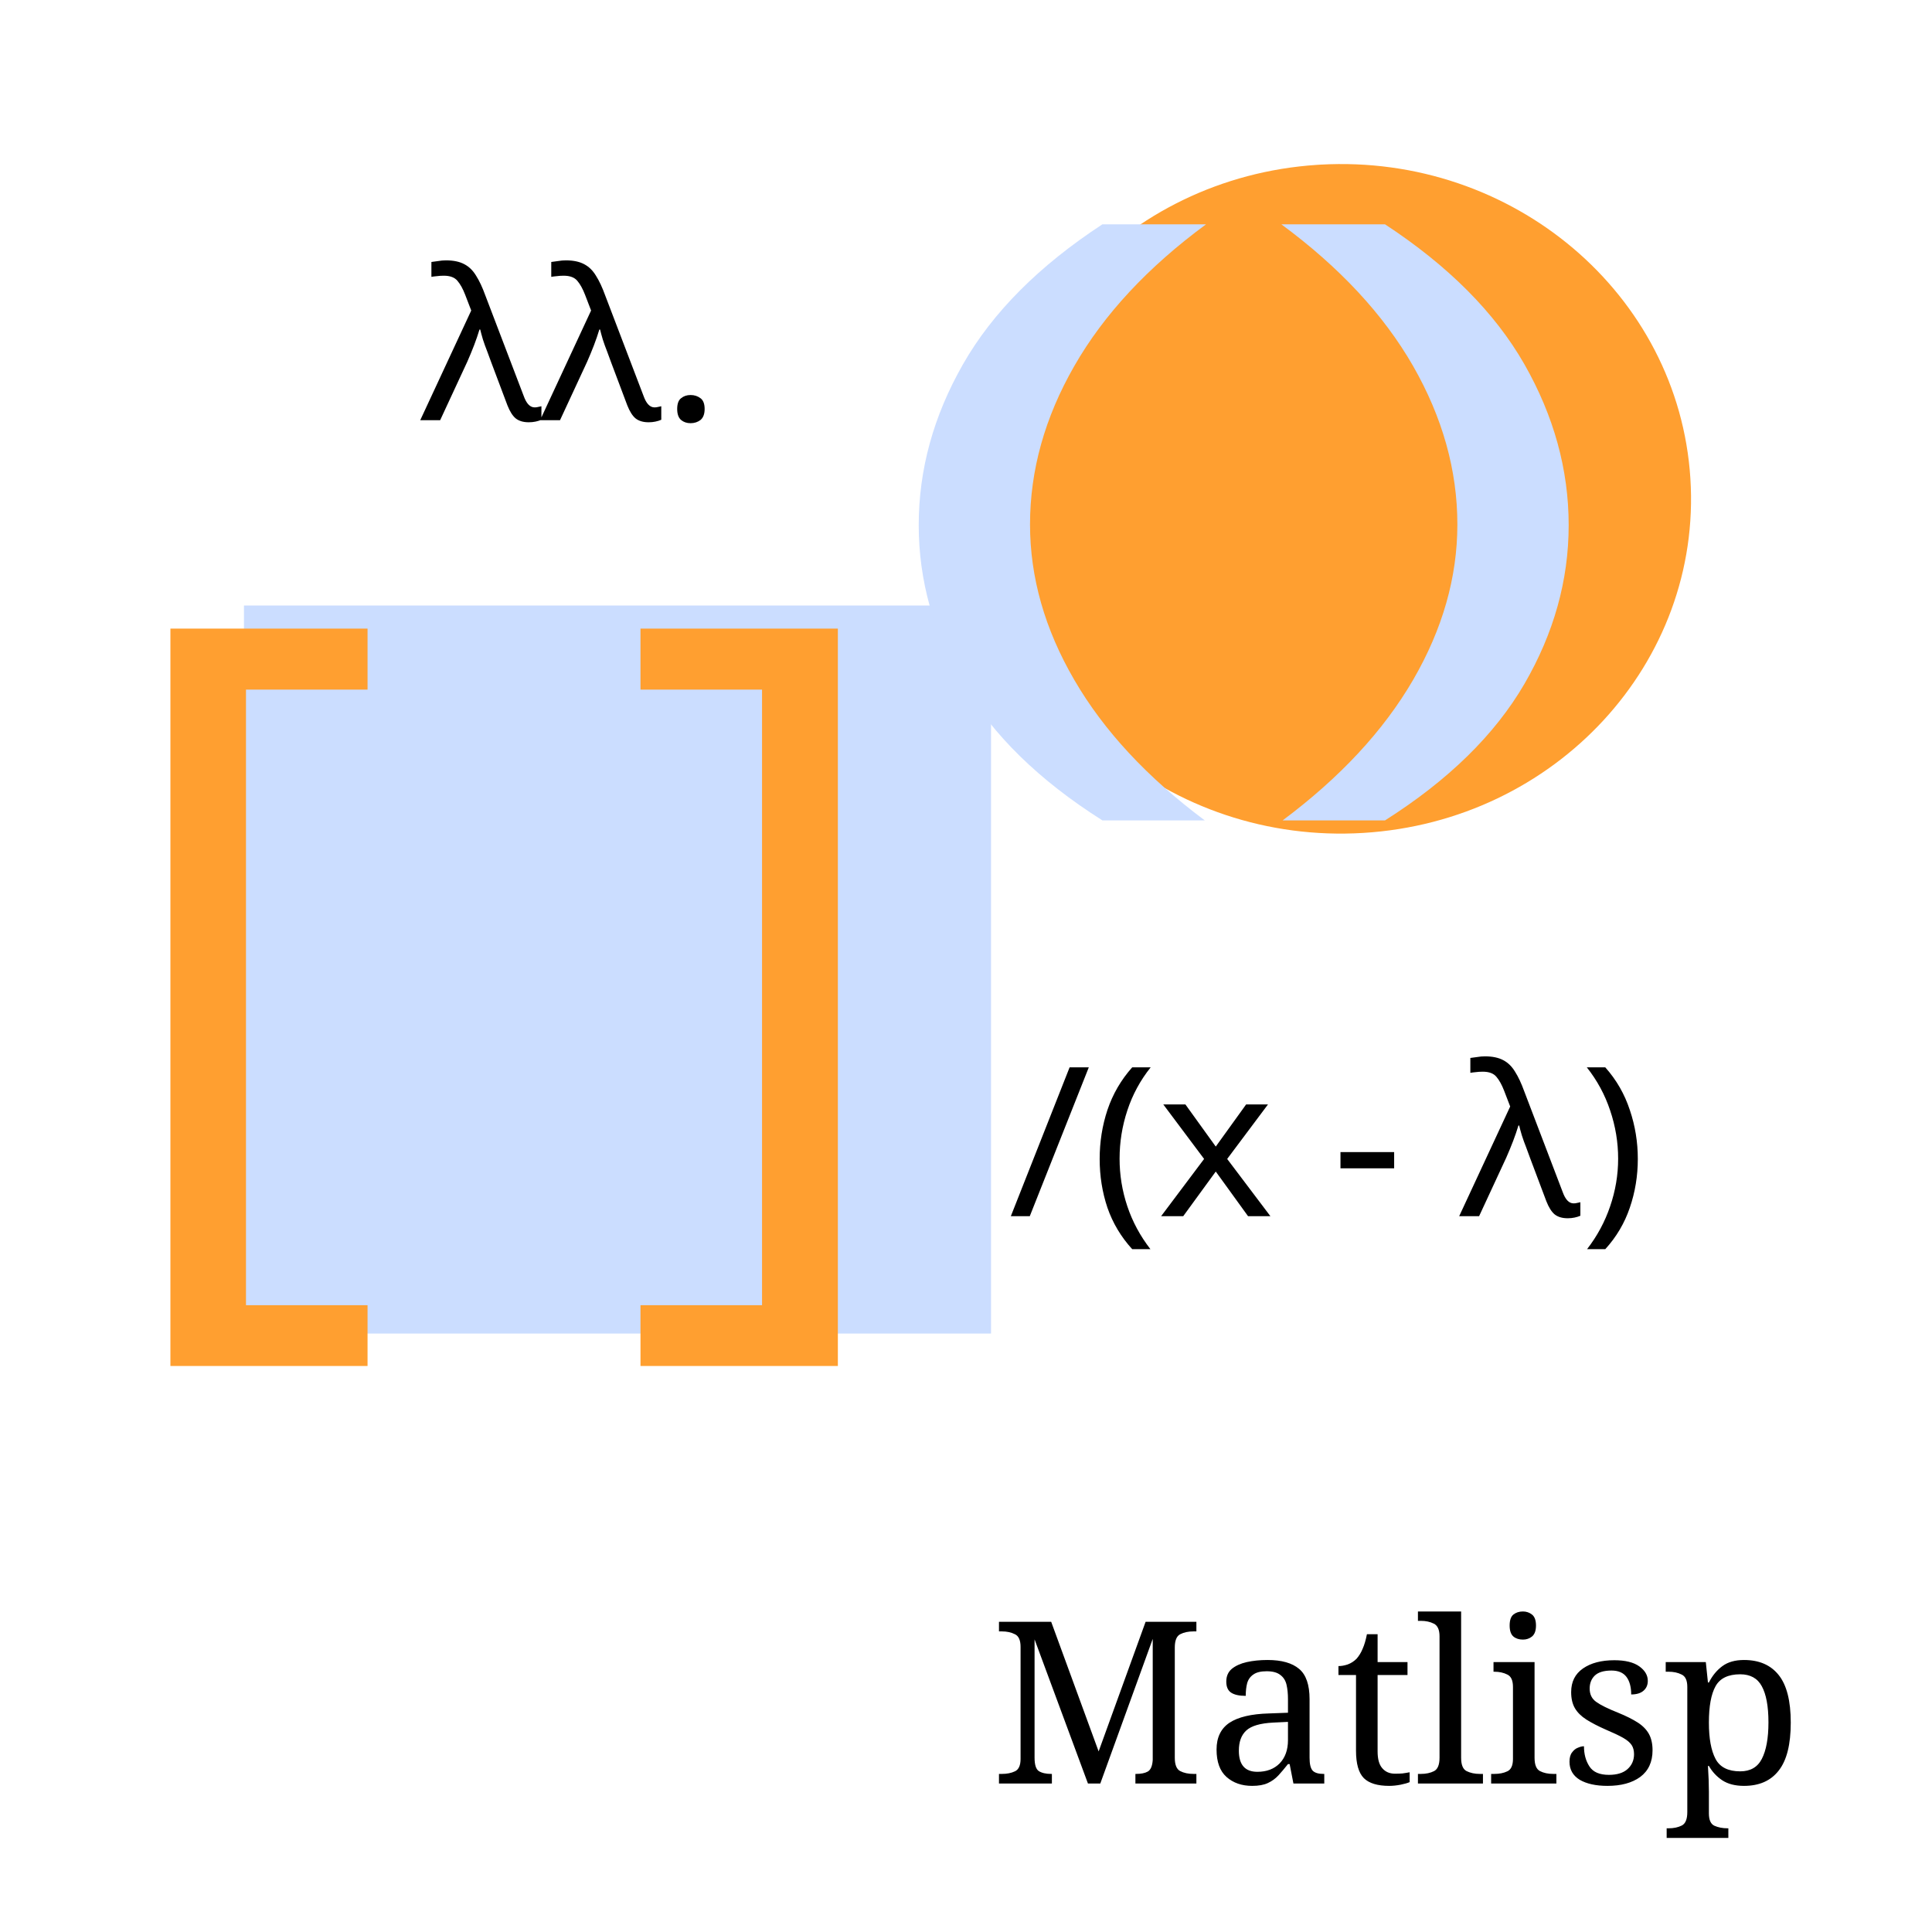
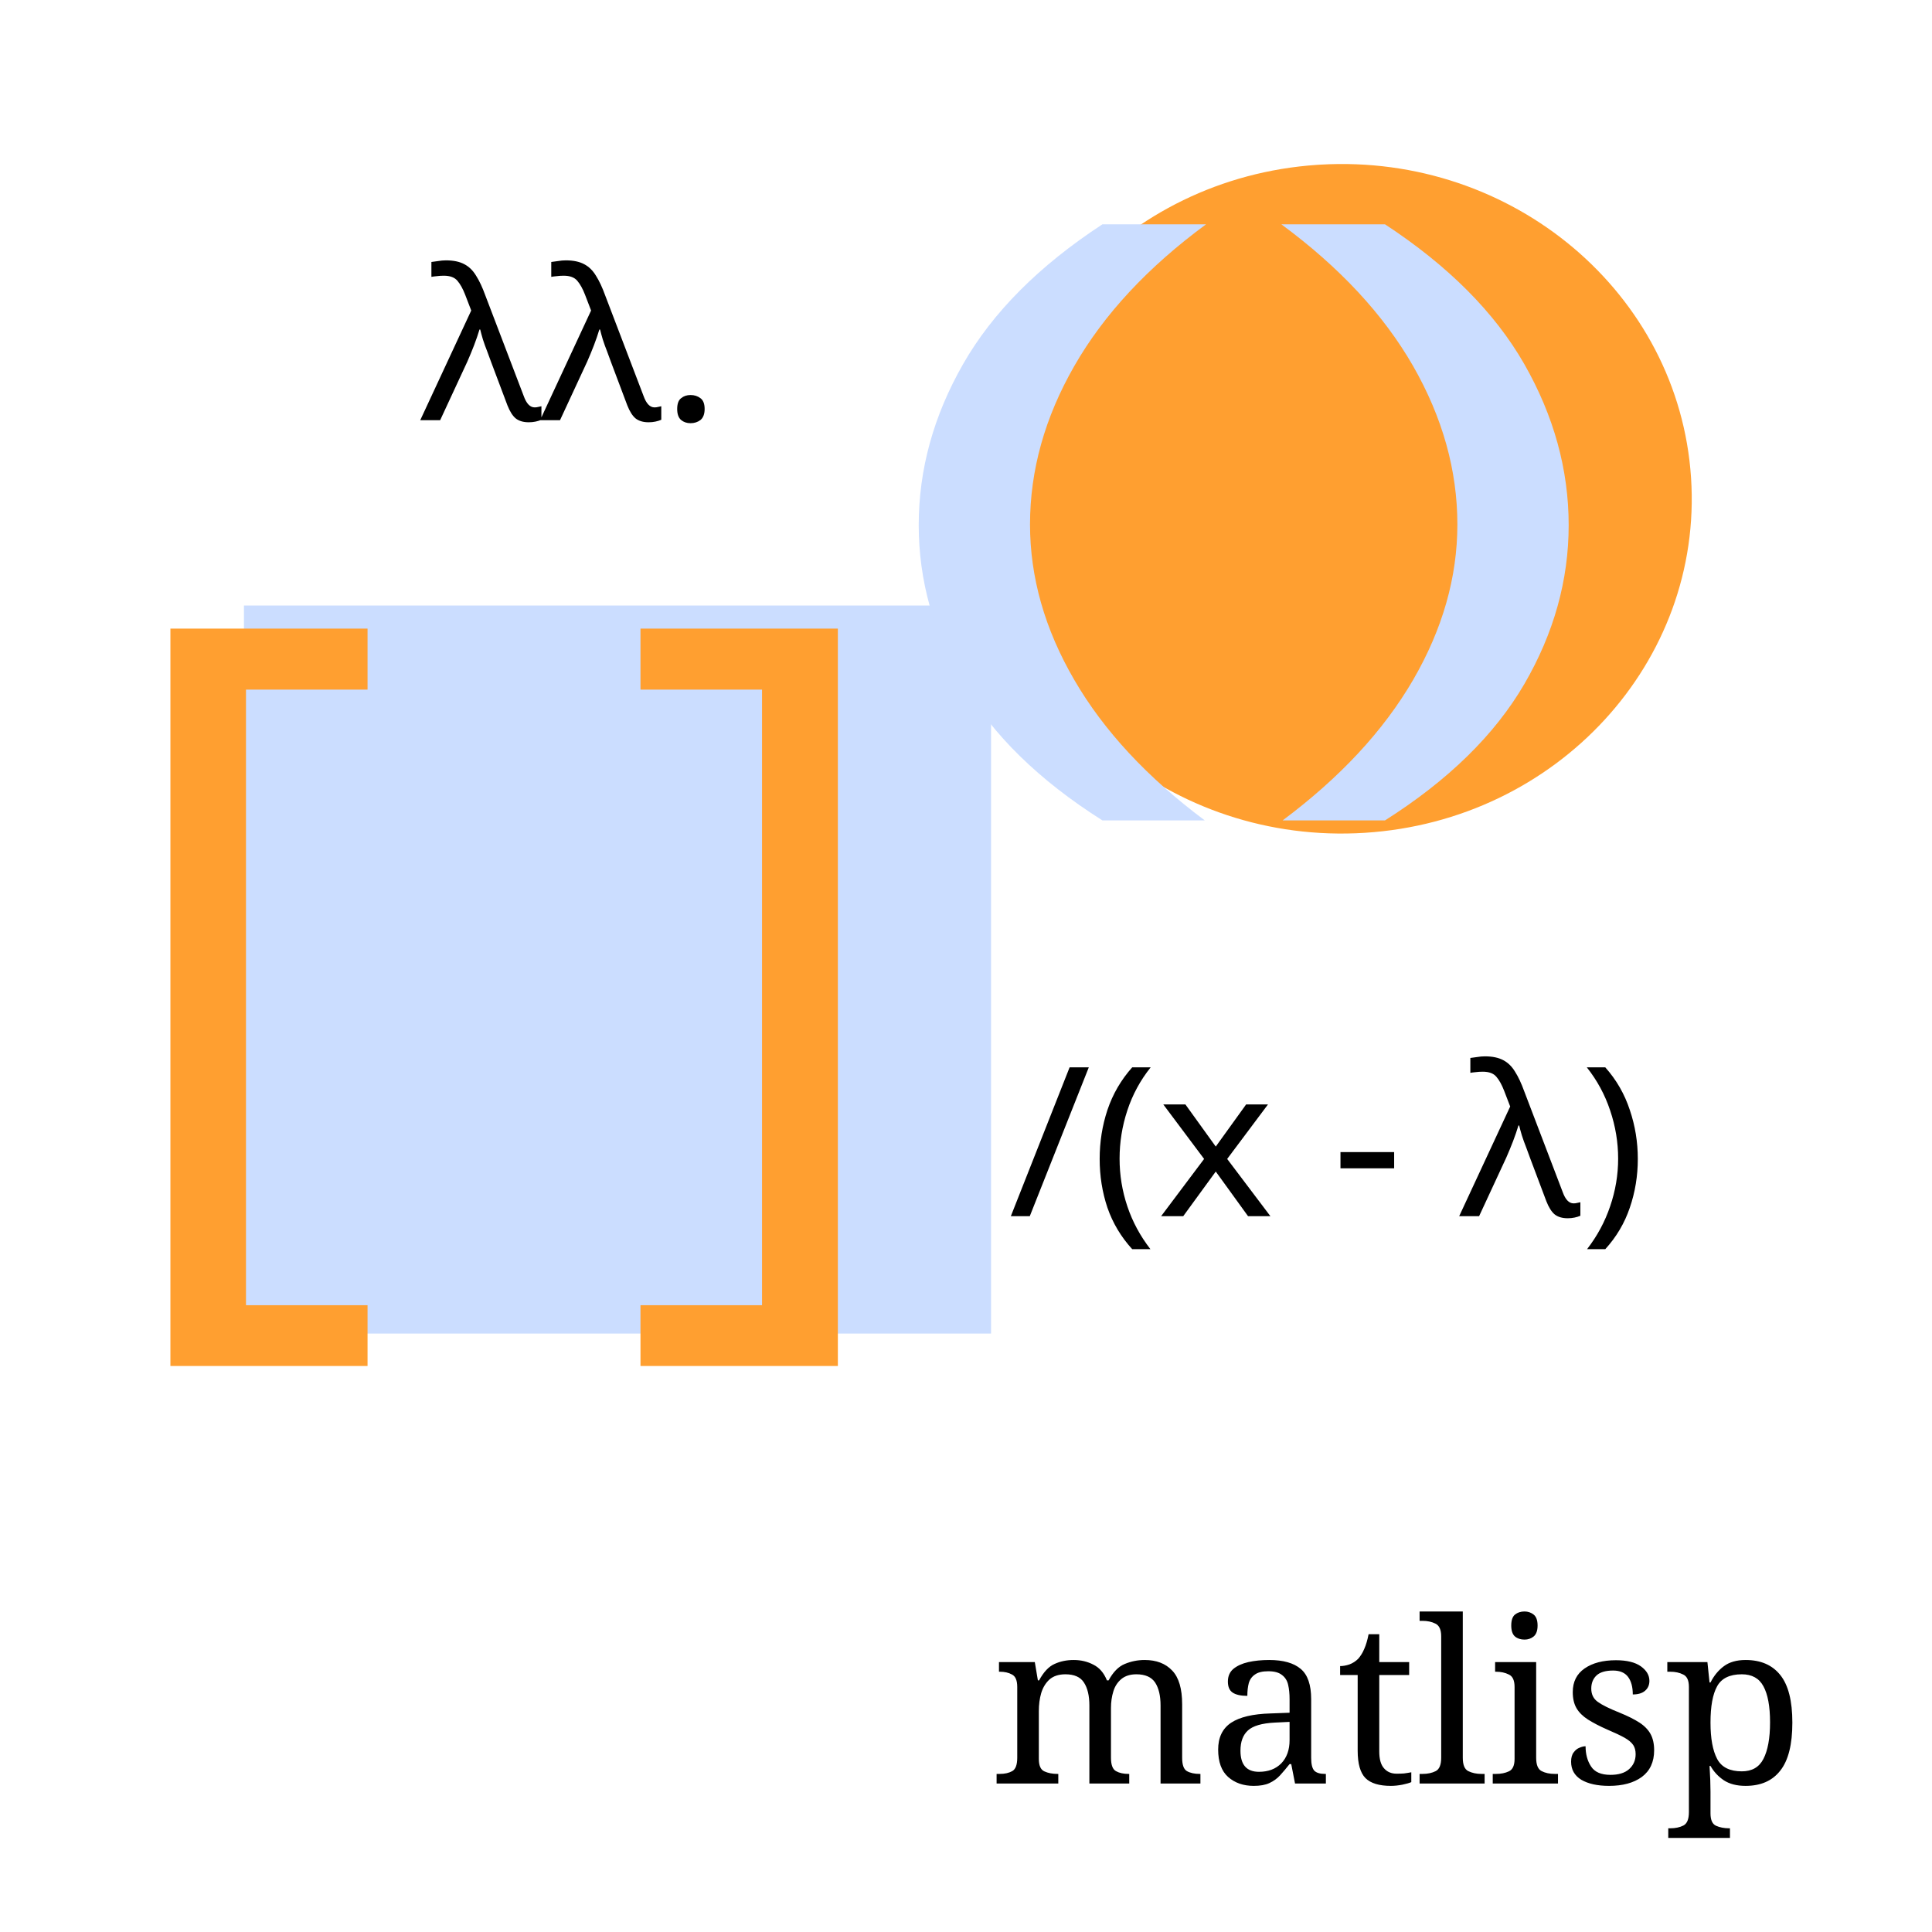
<svg xmlns="http://www.w3.org/2000/svg" width="128" height="128" id="svg2" version="1.1">
  <defs id="defs4" />
  <g id="layer1" transform="translate(0,-924.3622)">
    <g id="g3831">
      <g id="g3828">
        <rect style="fill:#cbddff;fill-opacity:1;stroke:#ff1002;stroke-width:1;stroke-linecap:round;stroke-linejoin:round;stroke-miterlimit:4;stroke-opacity:0;stroke-dasharray:2, 1;stroke-dashoffset:0" id="rect3021" width="49.497" height="48.235" x="16.162" y="964.479" />
      </g>
      <text transform="scale(1.02059,0.9798257)" id="text3793" y="1026.723" x="6.485" style="font-size:57.171px;font-style:normal;font-variant:normal;font-weight:500;font-stretch:normal;line-height:125%;letter-spacing:0px;word-spacing:0px;fill:#ff9f30;fill-opacity:1;stroke:none;font-family:Sans;-inkscape-font-specification:Lucida Medium" xml:space="preserve">
        <tspan y="1026.723" x="6.485" id="tspan3795">[ ]</tspan>
      </text>
    </g>
    <g id="g3837">
-       <path transform="matrix(1.147793,0,0,1.03322,-18.06544,915.4366)" d="m 91.957,19.196 a 20.203,21.466 0 1 1 -0.192,0.013" id="path3791" style="fill:#ff9f30;fill-opacity:1;stroke:#ff1002;stroke-width:1;stroke-linecap:round;stroke-linejoin:round;stroke-miterlimit:4;stroke-opacity:0;stroke-dasharray:2, 1;stroke-dashoffset:0" />
+       <path transform="matrix(1.147793,0,0,1.03322,-18.06544,915.4366)" d="M 91.957,19.196 A 20.203,21.466 0 0 1 113.349,39.264 20.203,21.466 0 0 1 94.512,62.041 20.203,21.466 0 0 1 73.03,42.081 20.203,21.466 0 0 1 91.765,19.209" id="path3791" style="fill:#ff9f30;fill-opacity:1;stroke:#ff1002;stroke-width:1;stroke-linecap:round;stroke-linejoin:round;stroke-miterlimit:4;stroke-opacity:0;stroke-dasharray:2, 1;stroke-dashoffset:0" />
      <text transform="scale(1.352261,0.7395021)" id="text3797" y="1313.807" x="42.557" style="font-size:61.25px;font-style:normal;font-variant:normal;font-weight:500;font-stretch:normal;line-height:125%;letter-spacing:0px;word-spacing:0px;fill:#cbddff;fill-opacity:1;stroke:none;font-family:Sans;-inkscape-font-specification:Lucida Medium" xml:space="preserve">
        <tspan y="1313.807" x="42.557" id="tspan3799">()</tspan>
      </text>
    </g>
    <text xml:space="preserve" style="font-size:14.227px;font-style:normal;font-variant:normal;font-weight:normal;font-stretch:normal;line-height:125%;letter-spacing:0px;word-spacing:0px;fill:#000000;fill-opacity:1;stroke:none;font-family:Mathematica1Mono;-inkscape-font-specification:Mathematica1Mono" x="27.115" y="980.599" id="text2985" transform="scale(1.029821,0.9710428)">
      <tspan id="tspan2987" x="27.115" y="980.599" dy="0 0 0">λλ.</tspan>
    </text>
    <text xml:space="preserve" style="font-size:14.227px;font-style:normal;font-variant:normal;font-weight:normal;font-stretch:normal;line-height:125%;letter-spacing:0px;word-spacing:0px;fill:#000000;fill-opacity:1;stroke:none;font-family:Mathematica1Mono;-inkscape-font-specification:Mathematica1Mono" x="64.889" y="1035.308" id="text2985-5" transform="scale(1.029821,0.9710428)">
      <tspan id="tspan2987-0" x="64.889" y="1035.308" dy="-0.399">/(x - λ)</tspan>
    </text>
-     <text xml:space="preserve" style="font-size:15.093px;font-style:normal;font-variant:normal;font-weight:normal;font-stretch:normal;line-height:125%;letter-spacing:0px;word-spacing:0px;fill:#000000;fill-opacity:1;stroke:none;font-family:Serif;-inkscape-font-specification:Serif" x="65.208" y="1048.861" id="text3842" transform="scale(1.006075,0.9939614)">
-       <tspan id="tspan3844" x="65.208" y="1048.861">Matlisp</tspan>
+     <text xml:space="preserve" style="font-style:normal;font-variant:normal;font-weight:normal;font-stretch:normal;font-size:15.093px;line-height:125%;font-family:Serif;-inkscape-font-specification:Serif;letter-spacing:0px;word-spacing:0px;fill:#000000;fill-opacity:1;stroke:none" x="65.208" y="1048.861" id="text3842" transform="scale(1.006075,0.9939614)">
+       <tspan id="tspan3844" x="65.208" y="1048.861">matlisp</tspan>
    </text>
  </g>
</svg>
